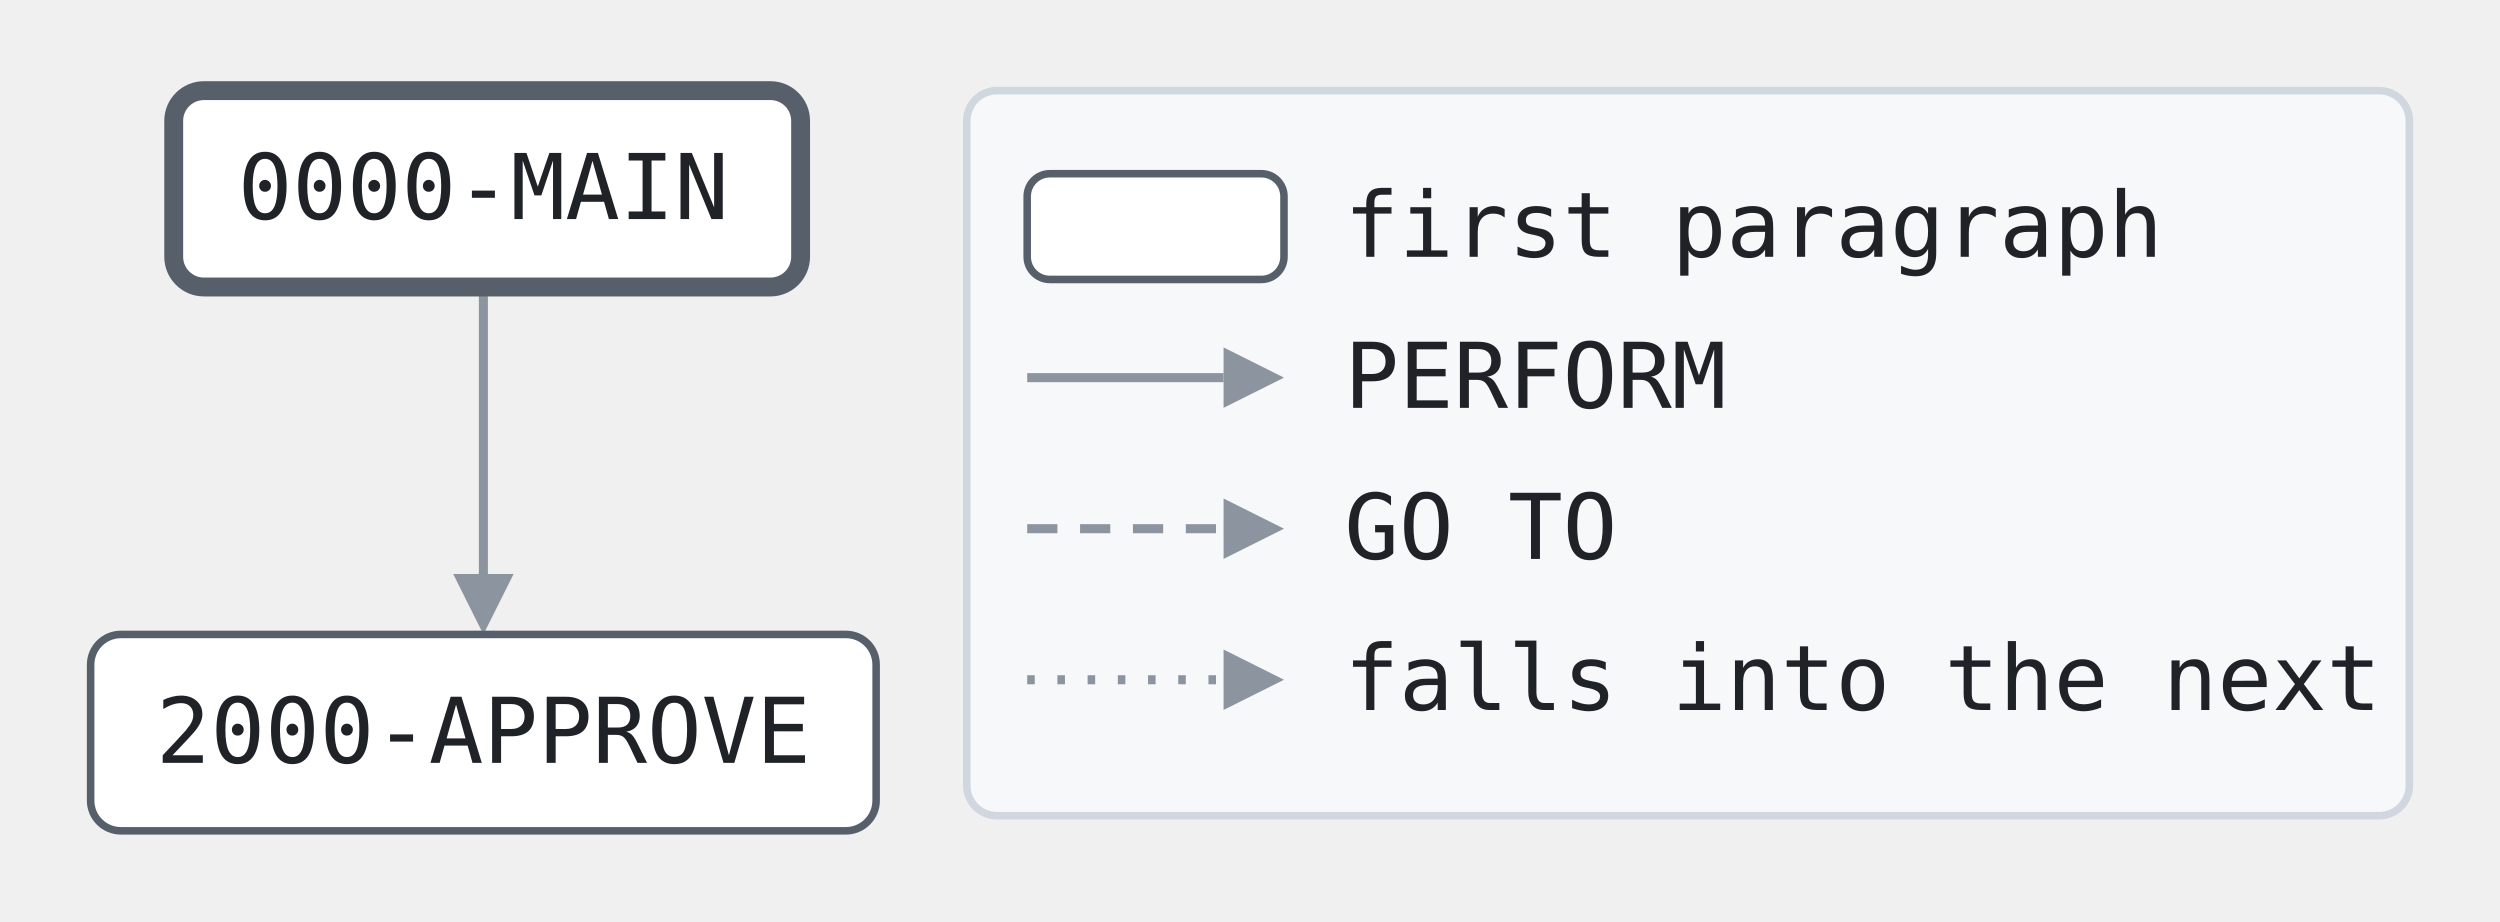
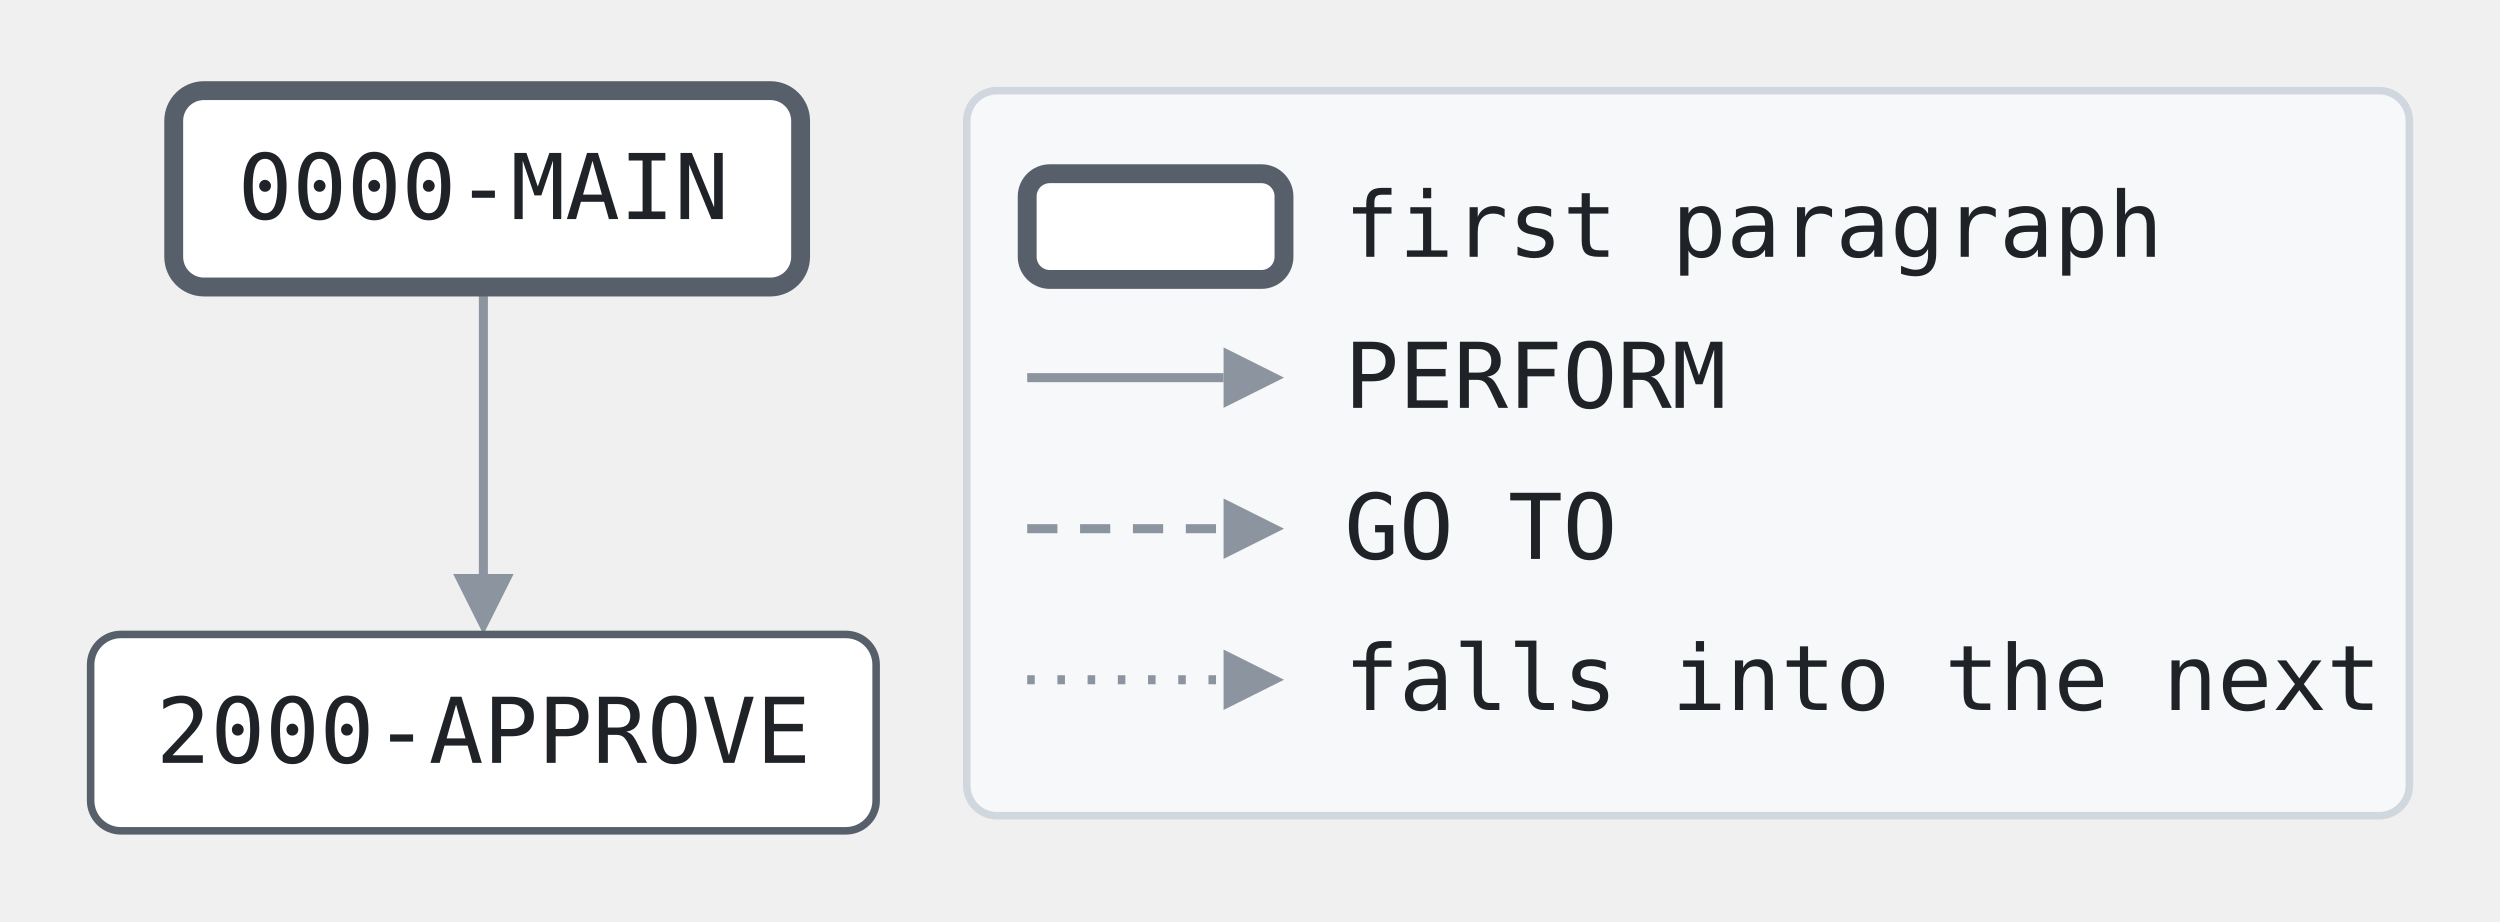
<svg xmlns="http://www.w3.org/2000/svg" width="331" height="122" viewBox="0 0 331 122" font-family="ui-monospace, SFMono-Regular, Menlo, Consolas, monospace" font-size="12">
  <style>
.box { fill: #ffffff; stroke: #57606a; stroke-width: 1 }
.box.emphasis { stroke-width: 2.5 }
.box.data { fill: #e8eef6; stroke: #8c959f }
.box.dashed { stroke-dasharray: 4 3 }
.label { fill: #1f2328 }
.label.first { font-weight: 600 }
.edge { fill: none; stroke: #8c959f; stroke-width: 1.2 }
.edge.dashed { stroke-dasharray: 4 3 }
.edge.dotted { stroke-dasharray: 1 3 }
.head { fill: #8c959f }
.legend { fill: #f6f8fa; stroke: #d0d7de }
.box.highlight { stroke: #c2410c; stroke-width: 2.5 }
.edge.highlight { stroke: #c2410c; stroke-width: 2 }
.head.highlight { fill: #c2410c }
@media (prefers-color-scheme: dark) {
  .box { fill: #161b22; stroke: #8b949e }
  .box.data { fill: #1f2a3a; stroke: #6e7681 }
  .label { fill: #e6edf3 }
  .edge { stroke: #6e7681 }
  .head { fill: #6e7681 }
  .legend { fill: #0d1117; stroke: #30363d }
  .box.highlight, .edge.highlight { stroke: #fb923c }
  .head.highlight { fill: #fb923c }
}
</style>
  <defs>
    <marker id="arrow" viewBox="0 0 8 8" refX="0" refY="4" markerUnits="userSpaceOnUse" markerWidth="8" markerHeight="8" orient="auto-start-reverse">
      <path class="head" d="M0,0 L8,4 L0,8 z" />
    </marker>
    <marker id="arrow-highlight" viewBox="0 0 8 8" refX="0" refY="4" markerUnits="userSpaceOnUse" markerWidth="8" markerHeight="8" orient="auto-start-reverse">
      <path class="head highlight" d="M0,0 L8,4 L0,8 z" />
    </marker>
  </defs>
  <path class="edge" d="M64,38 C64,57 64,57 64,76" marker-end="url(#arrow)" />
  <a href="../../../pangaea/programs/AUTHREV.cbl#L37">
    <rect class="box emphasis" x="23" y="12" width="83" height="26" rx="4" />
    <text class="label" x="64" y="29" text-anchor="middle">0000-MAIN</text>
  </a>
  <a href="../../../pangaea/programs/AUTHREV.cbl#L55">
    <rect class="box" x="12" y="84" width="104" height="26" rx="4" />
    <text class="label" x="64" y="101" text-anchor="middle">2000-APPROVE</text>
  </a>
  <g class="legend-keys">
    <rect class="legend" x="128" y="12" width="191" height="96" rx="4" />
-     <rect class="box" x="136" y="23" width="34" height="14" rx="3" />
+     <rect class="box emphasis" x="136" y="23" width="34" height="14" rx="3" />
    <text class="label" x="178" y="34">first paragraph</text>
    <path class="edge" d="M136,50 L162,50" marker-end="url(#arrow)" />
    <text class="label" x="178" y="54">PERFORM</text>
    <path class="edge dashed" d="M136,70 L162,70" marker-end="url(#arrow)" />
    <text class="label" x="178" y="74">GO TO</text>
    <path class="edge dotted" d="M136,90 L162,90" marker-end="url(#arrow)" />
    <text class="label" x="178" y="94">falls into the next</text>
  </g>
</svg>
